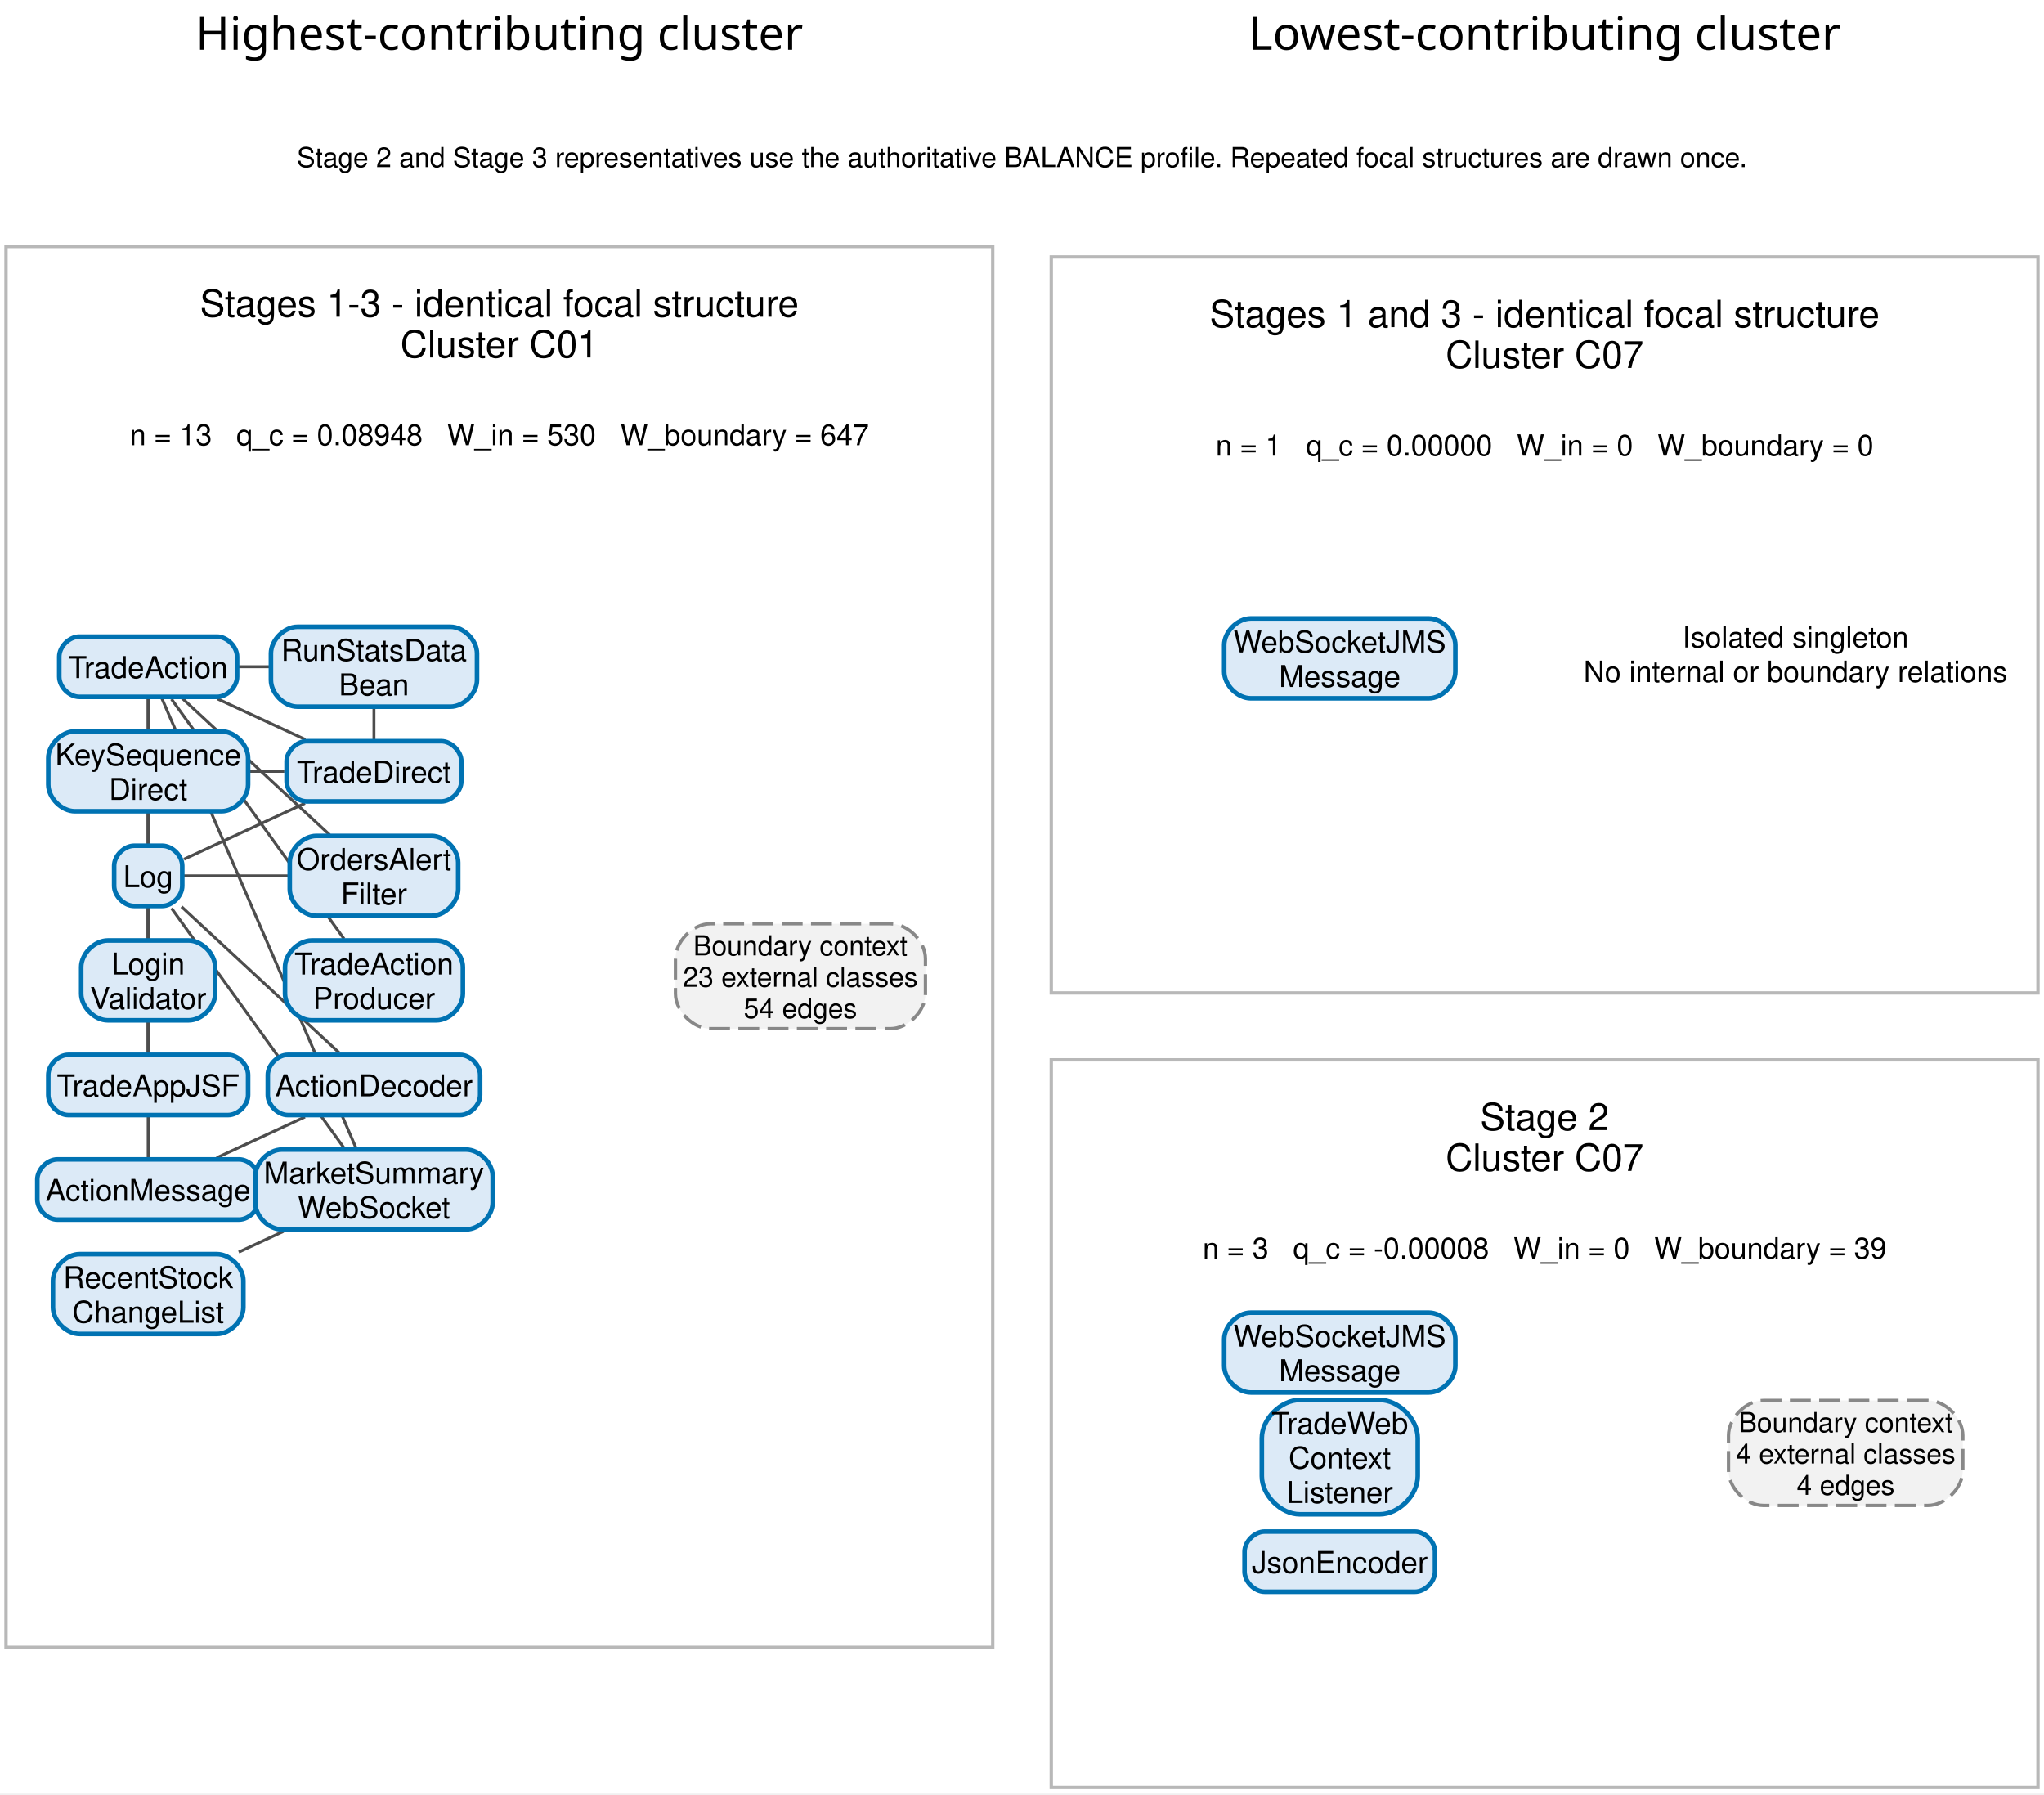
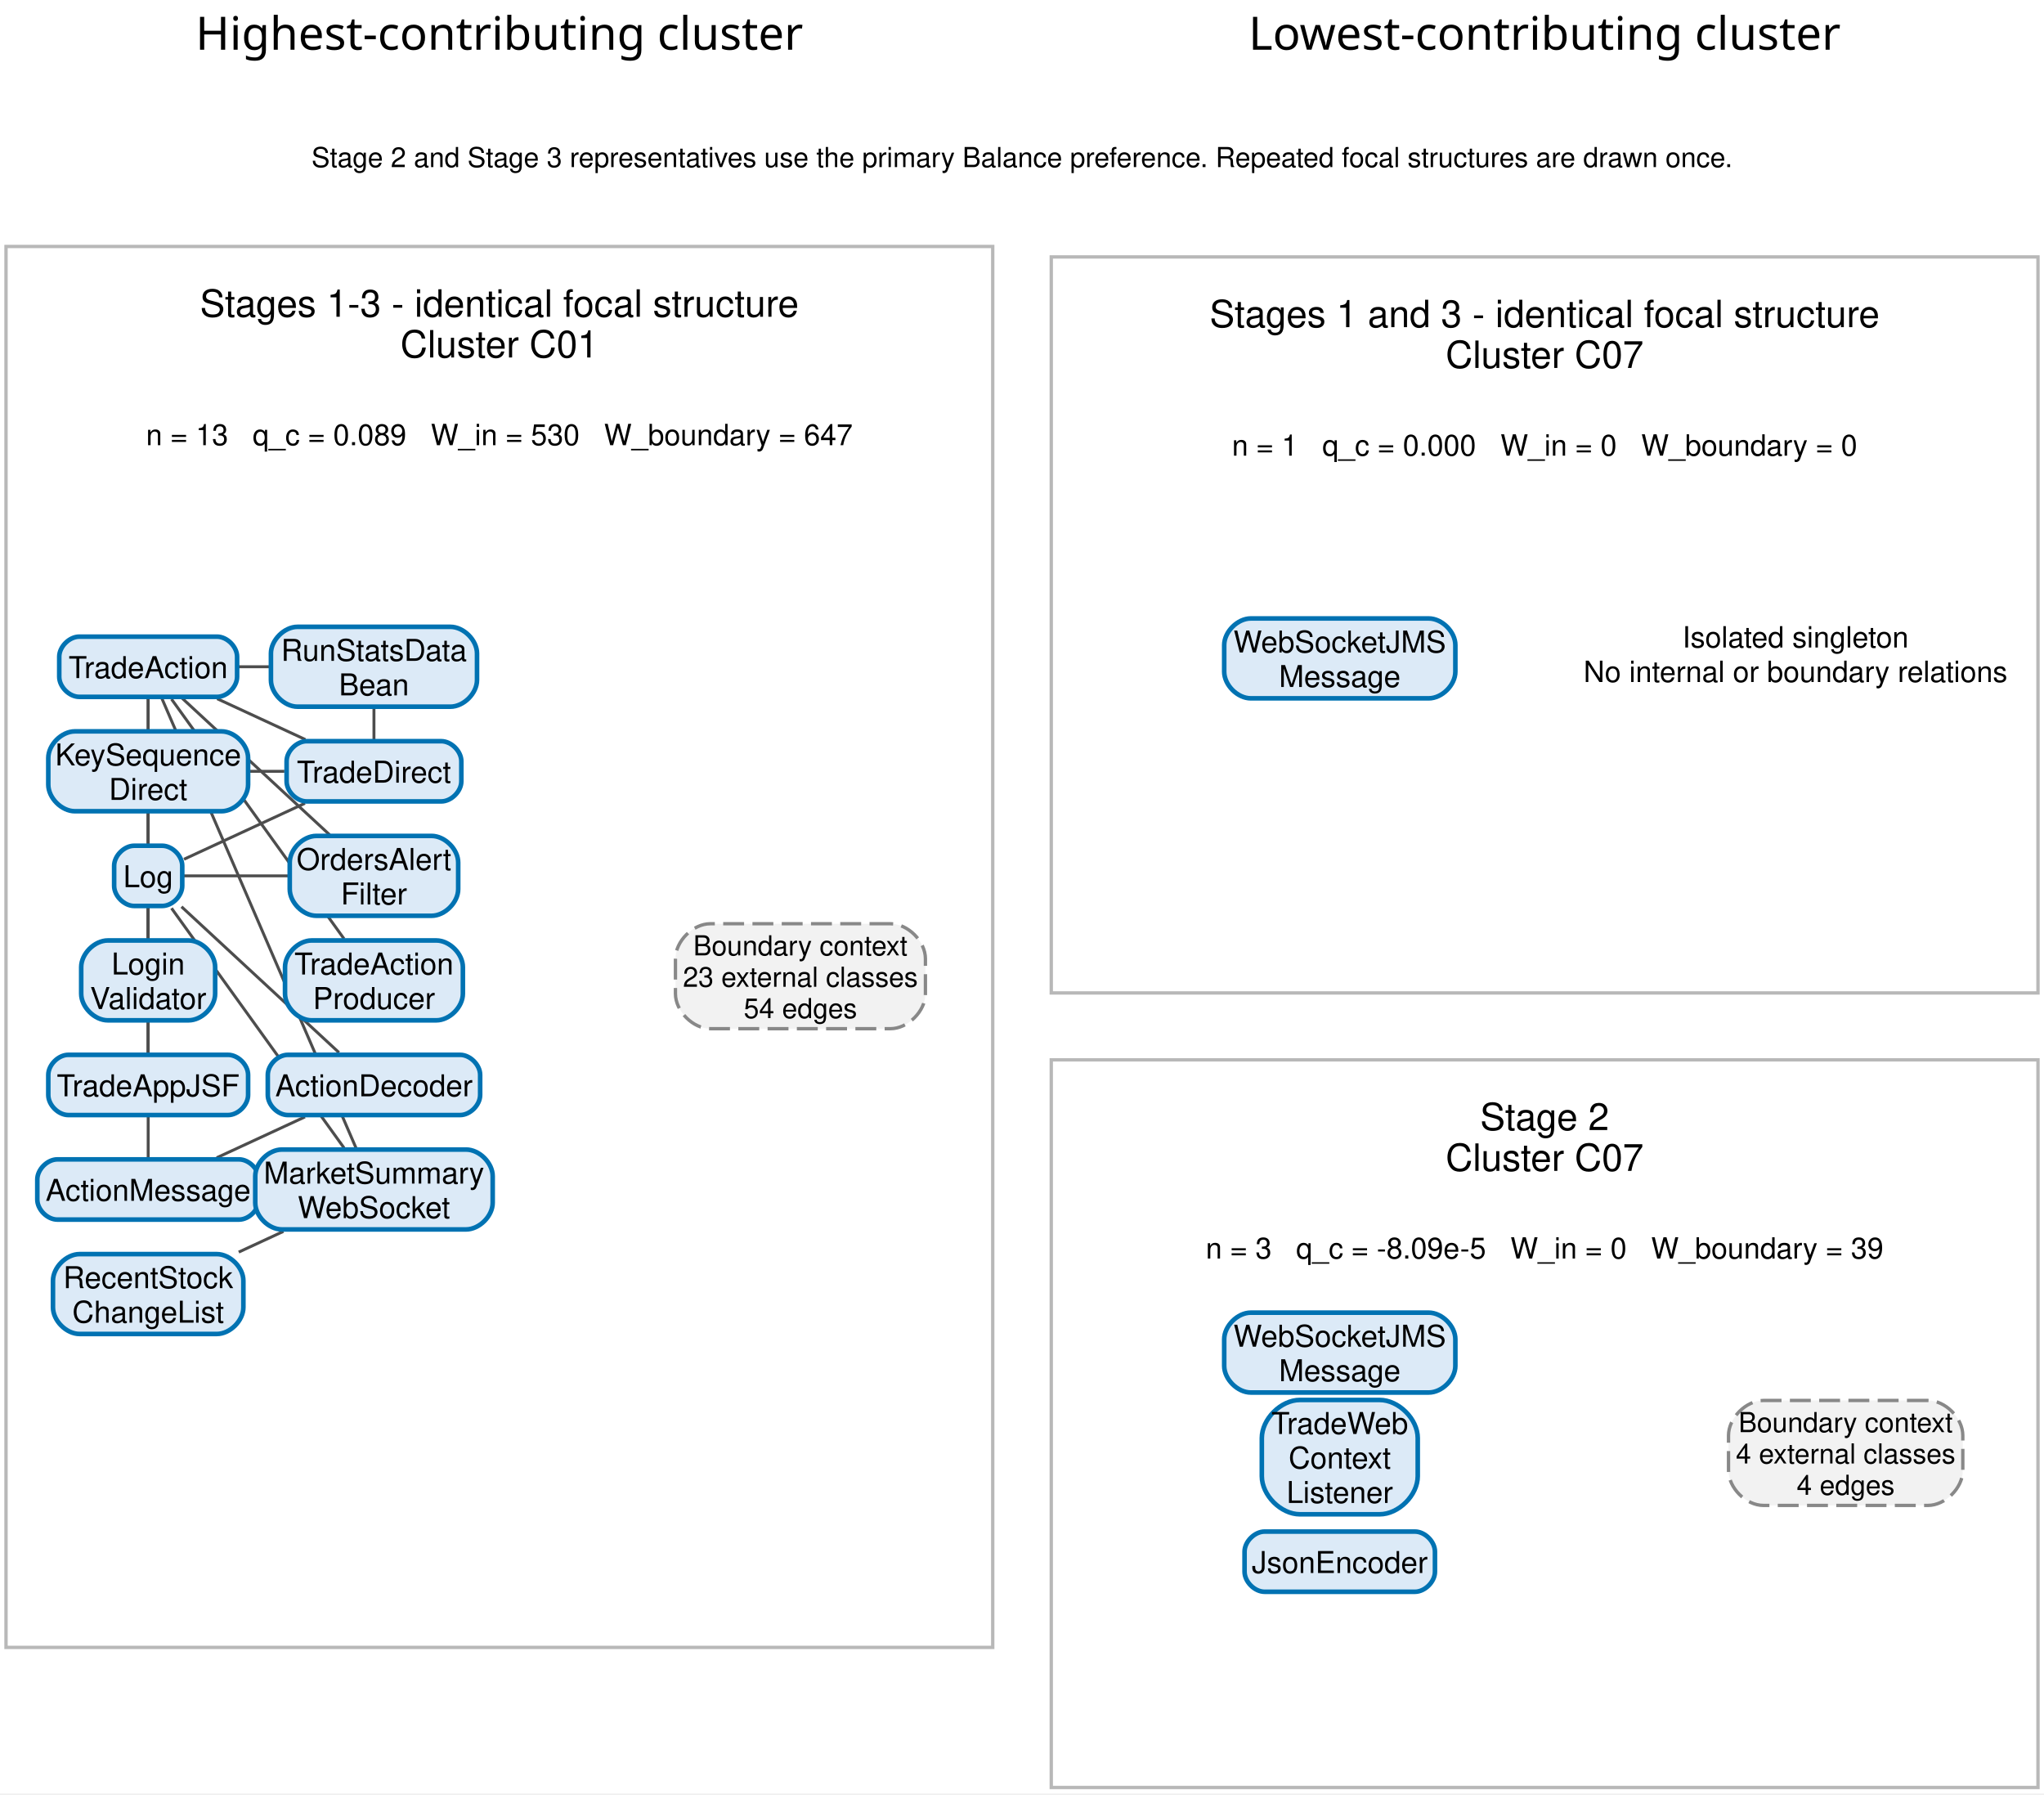
<svg xmlns="http://www.w3.org/2000/svg" xmlns:xlink="http://www.w3.org/1999/xlink" width="500pt" height="439pt" viewBox="0.00 0.00 500.00 439.00">
  <g id="graph0" class="graph" transform="scale(1.02275 1.02275) rotate(0) translate(1.44 427.44)">
    <polygon fill="white" stroke="none" points="-1.44,1.44 -1.44,-427.44 487.44,-427.44 487.44,1.44 -1.44,1.44" />
    <g id="edge1" class="edge">
      <path fill="none" stroke="#4d4d4d" stroke-width="0.7" d="M55.65,-268C58.12,-268 60.64,-268 63.15,-268" />
    </g>
    <g id="edge2" class="edge">
      <path fill="none" stroke="#4d4d4d" stroke-width="0.7" d="M50.5,-260.36C57.19,-257.26 64.92,-253.69 71.61,-250.59" />
    </g>
    <g id="edge3" class="edge">
      <path fill="none" stroke="#4d4d4d" stroke-width="0.7" d="M34,-260.62C34,-251.28 34,-235.25 34,-225.74" />
    </g>
    <g id="edge4" class="edge">
      <path fill="none" stroke="#4d4d4d" stroke-width="0.7" d="M41.97,-260.62C51.36,-251.93 66.99,-237.45 77.4,-227.82" />
    </g>
    <g id="edge5" class="edge">
      <path fill="none" stroke="#4d4d4d" stroke-width="0.7" d="M39.58,-260.26C49.44,-246.56 69.95,-218.08 80.84,-202.95" />
    </g>
    <g id="edge6" class="edge">
      <path fill="none" stroke="#4d4d4d" stroke-width="0.7" d="M34,-260.48C34,-241.95 34,-194.23 34,-175.6" />
    </g>
    <g id="edge7" class="edge">
      <path fill="none" stroke="#4d4d4d" stroke-width="0.7" d="M37.22,-260.56C46.48,-239.11 73.23,-177.19 83.71,-152.93" />
    </g>
    <g id="edge8" class="edge">
      <path fill="none" stroke="#4d4d4d" stroke-width="0.7" d="M88,-258.12C88,-255.61 88,-252.95 88,-250.57" />
    </g>
    <g id="edge9" class="edge">
      <path fill="none" stroke="#4d4d4d" stroke-width="0.7" d="M58.16,-243C60.97,-243 63.81,-243 66.58,-243" />
    </g>
    <g id="edge10" class="edge">
      <path fill="none" stroke="#4d4d4d" stroke-width="0.7" d="M34,-233.12C34,-230.61 34,-227.95 34,-225.57" />
    </g>
    <g id="edge11" class="edge">
      <path fill="none" stroke="#4d4d4d" stroke-width="0.7" d="M71.5,-235.36C61.95,-230.94 50.32,-225.56 42.57,-221.97" />
    </g>
    <g id="edge12" class="edge">
      <path fill="none" stroke="#4d4d4d" stroke-width="0.7" d="M42.44,-218C49.2,-218 58.98,-218 67.74,-218" />
    </g>
    <g id="edge13" class="edge">
      <path fill="none" stroke="#4d4d4d" stroke-width="0.7" d="M34,-210.36C34,-208.07 34,-205.51 34,-203.08" />
    </g>
    <g id="edge14" class="edge">
      <path fill="none" stroke="#4d4d4d" stroke-width="0.7" d="M34,-210.62C34,-201.28 34,-185.25 34,-175.74" />
    </g>
    <g id="edge15" class="edge">
      <path fill="none" stroke="#4d4d4d" stroke-width="0.7" d="M41.97,-210.62C52.06,-201.28 69.37,-185.25 79.64,-175.74" />
    </g>
    <g id="edge16" class="edge">
      <path fill="none" stroke="#4d4d4d" stroke-width="0.7" d="M34,-210.26C34,-195.73 34,-164.6 34,-150.37" />
    </g>
    <g id="edge17" class="edge">
      <path fill="none" stroke="#4d4d4d" stroke-width="0.7" d="M39.58,-210.26C49.44,-196.56 69.95,-168.08 80.84,-152.95" />
    </g>
    <g id="edge18" class="edge">
      <path fill="none" stroke="#4d4d4d" stroke-width="0.7" d="M71.5,-160.36C64.81,-157.26 57.08,-153.69 50.39,-150.59" />
    </g>
    <g id="edge19" class="edge">
      <path fill="none" stroke="#4d4d4d" stroke-width="0.7" d="M61,-143C61.11,-143 61.21,-143 61.32,-143" />
    </g>
    <g id="edge20" class="edge">
      <path fill="none" stroke="#4d4d4d" stroke-width="0.7" d="M66.35,-132.98C62.83,-131.35 59.18,-129.66 55.66,-128.03" />
    </g>
    <g id="node1" class="node">
      <text xml:space="preserve" text-anchor="middle" x="118" y="-415.55" font-family="Helvetica Bold" font-size="11.00">Highest-contributing cluster</text>
    </g>
    <g id="node2" class="node">
      <polygon fill="none" stroke="#b8b8b8" stroke-width="0.8" points="236,-368.5 0,-368.5 0,-33.5 236,-33.5 236,-368.5" />
    </g>
    <g id="node3" class="node">
      <text xml:space="preserve" text-anchor="middle" x="118" y="-351.7" font-family="Helvetica,sans-Serif" font-size="9.00">Stages 1-3 - identical focal structure</text>
      <text xml:space="preserve" text-anchor="middle" x="118" y="-341.95" font-family="Helvetica,sans-Serif" font-size="9.00">Cluster C01</text>
    </g>
    <g id="node4" class="node">
-       <text xml:space="preserve" text-anchor="middle" x="118" y="-320.98" font-family="Helvetica,sans-Serif" font-size="7.00">n = 13   q_c = 0.08948   W_in = 530   W_boundary = 647</text>
+       <text xml:space="preserve" text-anchor="middle" x="118" y="-320.98" font-family="Helvetica,sans-Serif" font-size="7.00">n = 13   q_c = 0.089   W_in = 530   W_boundary = 647</text>
    </g>
    <g id="node5" class="node">
      <g id="a_node5">
        <a xlink:title="com.ibm.websphere.samples.daytrader.TradeAction">
          <path fill="#dceaf7" stroke="#0072b2" stroke-width="1.1" d="M50.47,-275.2C50.47,-275.2 17.53,-275.2 17.53,-275.2 15.13,-275.2 12.73,-272.8 12.73,-270.4 12.73,-270.4 12.73,-265.6 12.73,-265.6 12.73,-263.2 15.13,-260.8 17.53,-260.8 17.53,-260.8 50.47,-260.8 50.47,-260.8 52.87,-260.8 55.27,-263.2 55.27,-265.6 55.27,-265.6 55.27,-270.4 55.27,-270.4 55.27,-272.8 52.87,-275.2 50.47,-275.2" />
          <text xml:space="preserve" text-anchor="middle" x="34" y="-265.29" font-family="Helvetica,sans-Serif" font-size="7.20">TradeAction</text>
        </a>
      </g>
    </g>
    <g id="node6" class="node">
      <g id="a_node6">
        <a xlink:title="com.ibm.websphere.samples.daytrader.beans.RunStatsDataBean">
          <path fill="#dceaf7" stroke="#0072b2" stroke-width="1.1" d="M106.28,-277.55C106.28,-277.55 69.72,-277.55 69.72,-277.55 66.54,-277.55 63.36,-274.36 63.36,-271.18 63.36,-271.18 63.36,-264.82 63.36,-264.82 63.36,-261.64 66.54,-258.45 69.72,-258.45 69.72,-258.45 106.28,-258.45 106.28,-258.45 109.46,-258.45 112.65,-261.64 112.65,-264.82 112.65,-264.82 112.65,-271.18 112.65,-271.18 112.65,-274.36 109.46,-277.55 106.28,-277.55" />
          <text xml:space="preserve" text-anchor="middle" x="88" y="-269.41" font-family="Helvetica,sans-Serif" font-size="7.20">RunStatsData</text>
          <text xml:space="preserve" text-anchor="middle" x="88" y="-261.16" font-family="Helvetica,sans-Serif" font-size="7.20">Bean</text>
        </a>
      </g>
    </g>
    <g id="node7" class="node">
      <g id="a_node7">
        <a xlink:title="com.ibm.websphere.samples.daytrader.direct.KeySequenceDirect">
          <path fill="#dceaf7" stroke="#0072b2" stroke-width="1.1" d="M51.53,-252.55C51.53,-252.55 16.47,-252.55 16.47,-252.55 13.29,-252.55 10.11,-249.36 10.11,-246.18 10.11,-246.18 10.11,-239.82 10.11,-239.82 10.11,-236.64 13.29,-233.45 16.47,-233.45 16.47,-233.45 51.53,-233.45 51.53,-233.45 54.71,-233.45 57.9,-236.64 57.9,-239.82 57.9,-239.82 57.9,-246.18 57.9,-246.18 57.9,-249.36 54.71,-252.55 51.53,-252.55" />
          <text xml:space="preserve" text-anchor="middle" x="34" y="-244.41" font-family="Helvetica,sans-Serif" font-size="7.20">KeySequence</text>
          <text xml:space="preserve" text-anchor="middle" x="34" y="-236.16" font-family="Helvetica,sans-Serif" font-size="7.20">Direct</text>
        </a>
      </g>
    </g>
    <g id="node8" class="node">
      <g id="a_node8">
        <a xlink:title="com.ibm.websphere.samples.daytrader.direct.TradeDirect">
          <path fill="#dceaf7" stroke="#0072b2" stroke-width="1.1" d="M104.1,-250.2C104.1,-250.2 71.91,-250.2 71.91,-250.2 69.51,-250.2 67.11,-247.8 67.11,-245.4 67.11,-245.4 67.11,-240.6 67.11,-240.6 67.11,-238.2 69.51,-235.8 71.91,-235.8 71.91,-235.8 104.1,-235.8 104.1,-235.8 106.5,-235.8 108.9,-238.2 108.9,-240.6 108.9,-240.6 108.9,-245.4 108.9,-245.4 108.9,-247.8 106.5,-250.2 104.1,-250.2" />
          <text xml:space="preserve" text-anchor="middle" x="88" y="-240.29" font-family="Helvetica,sans-Serif" font-size="7.20">TradeDirect</text>
        </a>
      </g>
    </g>
    <g id="node9" class="node">
      <g id="a_node9">
        <a xlink:title="com.ibm.websphere.samples.daytrader.util.Log">
          <path fill="#dceaf7" stroke="#0072b2" stroke-width="1.1" d="M37.35,-225.2C37.35,-225.2 30.66,-225.2 30.66,-225.2 28.26,-225.2 25.86,-222.8 25.86,-220.4 25.86,-220.4 25.86,-215.6 25.86,-215.6 25.86,-213.2 28.26,-210.8 30.66,-210.8 30.66,-210.8 37.35,-210.8 37.35,-210.8 39.75,-210.8 42.15,-213.2 42.15,-215.6 42.15,-215.6 42.15,-220.4 42.15,-220.4 42.15,-222.8 39.75,-225.2 37.35,-225.2" />
          <text xml:space="preserve" text-anchor="middle" x="34" y="-215.29" font-family="Helvetica,sans-Serif" font-size="7.20">Log</text>
        </a>
      </g>
    </g>
    <g id="node10" class="node">
      <g id="a_node10">
        <a xlink:title="com.ibm.websphere.samples.daytrader.web.OrdersAlertFilter">
          <path fill="#dceaf7" stroke="#0072b2" stroke-width="1.1" d="M101.78,-227.55C101.78,-227.55 74.22,-227.55 74.22,-227.55 71.04,-227.55 67.86,-224.36 67.86,-221.18 67.86,-221.18 67.86,-214.82 67.86,-214.82 67.86,-211.64 71.04,-208.45 74.22,-208.45 74.22,-208.45 101.78,-208.45 101.78,-208.45 104.96,-208.45 108.15,-211.64 108.15,-214.82 108.15,-214.82 108.15,-221.18 108.15,-221.18 108.15,-224.36 104.96,-227.55 101.78,-227.55" />
          <text xml:space="preserve" text-anchor="middle" x="88" y="-219.41" font-family="Helvetica,sans-Serif" font-size="7.20">OrdersAlert</text>
          <text xml:space="preserve" text-anchor="middle" x="88" y="-211.16" font-family="Helvetica,sans-Serif" font-size="7.20">Filter</text>
        </a>
      </g>
    </g>
    <g id="node11" class="node">
      <g id="a_node11">
        <a xlink:title="com.ibm.websphere.samples.daytrader.web.jsf.LoginValidator">
          <path fill="#dceaf7" stroke="#0072b2" stroke-width="1.1" d="M43.66,-202.55C43.66,-202.55 24.34,-202.55 24.34,-202.55 21.16,-202.55 17.98,-199.36 17.98,-196.18 17.98,-196.18 17.98,-189.82 17.98,-189.82 17.98,-186.64 21.16,-183.45 24.34,-183.45 24.34,-183.45 43.66,-183.45 43.66,-183.45 46.84,-183.45 50.02,-186.64 50.02,-189.82 50.02,-189.82 50.02,-196.18 50.02,-196.18 50.02,-199.36 46.84,-202.55 43.66,-202.55" />
          <text xml:space="preserve" text-anchor="middle" x="34" y="-194.41" font-family="Helvetica,sans-Serif" font-size="7.20">Login</text>
          <text xml:space="preserve" text-anchor="middle" x="34" y="-186.16" font-family="Helvetica,sans-Serif" font-size="7.20">Validator</text>
        </a>
      </g>
    </g>
    <g id="node12" class="node">
      <g id="a_node12">
        <a xlink:title="com.ibm.websphere.samples.daytrader.web.jsf.TradeActionProducer">
          <path fill="#dceaf7" stroke="#0072b2" stroke-width="1.1" d="M102.91,-202.55C102.91,-202.55 73.09,-202.55 73.09,-202.55 69.91,-202.55 66.73,-199.36 66.73,-196.18 66.73,-196.18 66.73,-189.82 66.73,-189.82 66.73,-186.64 69.91,-183.45 73.09,-183.45 73.09,-183.45 102.91,-183.45 102.91,-183.45 106.09,-183.45 109.27,-186.64 109.27,-189.82 109.27,-189.82 109.27,-196.18 109.27,-196.18 109.27,-199.36 106.09,-202.55 102.91,-202.55" />
          <text xml:space="preserve" text-anchor="middle" x="88" y="-194.41" font-family="Helvetica,sans-Serif" font-size="7.20">TradeAction</text>
          <text xml:space="preserve" text-anchor="middle" x="88" y="-186.16" font-family="Helvetica,sans-Serif" font-size="7.20">Producer</text>
        </a>
      </g>
    </g>
    <g id="node13" class="node">
      <g id="a_node13">
        <a xlink:title="com.ibm.websphere.samples.daytrader.web.jsf.TradeAppJSF">
          <path fill="#dceaf7" stroke="#0072b2" stroke-width="1.1" d="M53.1,-175.2C53.1,-175.2 14.91,-175.2 14.91,-175.2 12.51,-175.2 10.11,-172.8 10.11,-170.4 10.11,-170.4 10.11,-165.6 10.11,-165.6 10.11,-163.2 12.51,-160.8 14.91,-160.8 14.91,-160.8 53.1,-160.8 53.1,-160.8 55.5,-160.8 57.9,-163.2 57.9,-165.6 57.9,-165.6 57.9,-170.4 57.9,-170.4 57.9,-172.8 55.5,-175.2 53.1,-175.2" />
          <text xml:space="preserve" text-anchor="middle" x="34" y="-165.29" font-family="Helvetica,sans-Serif" font-size="7.20">TradeAppJSF</text>
        </a>
      </g>
    </g>
    <g id="node14" class="node">
      <g id="a_node14">
        <a xlink:title="com.ibm.websphere.samples.daytrader.web.websocket.ActionDecoder">
          <path fill="#dceaf7" stroke="#0072b2" stroke-width="1.1" d="M108.6,-175.2C108.6,-175.2 67.41,-175.2 67.41,-175.2 65.01,-175.2 62.61,-172.8 62.61,-170.4 62.61,-170.4 62.61,-165.6 62.61,-165.6 62.61,-163.2 65.01,-160.8 67.41,-160.8 67.41,-160.8 108.6,-160.8 108.6,-160.8 111,-160.8 113.4,-163.2 113.4,-165.6 113.4,-165.6 113.4,-170.4 113.4,-170.4 113.4,-172.8 111,-175.2 108.6,-175.2" />
          <text xml:space="preserve" text-anchor="middle" x="88" y="-165.29" font-family="Helvetica,sans-Serif" font-size="7.20">ActionDecoder</text>
        </a>
      </g>
    </g>
    <g id="node15" class="node">
      <g id="a_node15">
        <a xlink:title="com.ibm.websphere.samples.daytrader.web.websocket.ActionMessage">
          <path fill="#dceaf7" stroke="#0072b2" stroke-width="1.1" d="M55.72,-150.2C55.72,-150.2 12.28,-150.2 12.28,-150.2 9.88,-150.2 7.48,-147.8 7.48,-145.4 7.48,-145.4 7.48,-140.6 7.48,-140.6 7.48,-138.2 9.88,-135.8 12.28,-135.8 12.28,-135.8 55.72,-135.8 55.72,-135.8 58.12,-135.8 60.52,-138.2 60.52,-140.6 60.52,-140.6 60.52,-145.4 60.52,-145.4 60.52,-147.8 58.12,-150.2 55.72,-150.2" />
          <text xml:space="preserve" text-anchor="middle" x="34" y="-140.29" font-family="Helvetica,sans-Serif" font-size="7.20">ActionMessage</text>
        </a>
      </g>
    </g>
    <g id="node16" class="node">
      <g id="a_node16">
        <a xlink:title="com.ibm.websphere.samples.daytrader.web.websocket.MarketSummaryWebSocket">
          <path fill="#dceaf7" stroke="#0072b2" stroke-width="1.1" d="M110.03,-152.55C110.03,-152.55 65.97,-152.55 65.97,-152.55 62.79,-152.55 59.61,-149.36 59.61,-146.18 59.61,-146.18 59.61,-139.82 59.61,-139.82 59.61,-136.64 62.79,-133.45 65.97,-133.45 65.97,-133.45 110.03,-133.45 110.03,-133.45 113.21,-133.45 116.4,-136.64 116.4,-139.82 116.4,-139.82 116.4,-146.18 116.4,-146.18 116.4,-149.36 113.21,-152.55 110.03,-152.55" />
          <text xml:space="preserve" text-anchor="middle" x="88" y="-144.41" font-family="Helvetica,sans-Serif" font-size="7.20">MarketSummary</text>
          <text xml:space="preserve" text-anchor="middle" x="88" y="-136.16" font-family="Helvetica,sans-Serif" font-size="7.20">WebSocket</text>
        </a>
      </g>
    </g>
    <g id="node17" class="node">
      <g id="a_node17">
        <a xlink:title="com.ibm.websphere.samples.daytrader.web.websocket.RecentStockChangeList">
          <path fill="#dceaf7" stroke="#0072b2" stroke-width="1.1" d="M50.41,-127.55C50.41,-127.55 17.59,-127.55 17.59,-127.55 14.41,-127.55 11.23,-124.36 11.23,-121.18 11.23,-121.18 11.23,-114.82 11.23,-114.82 11.23,-111.64 14.41,-108.45 17.59,-108.45 17.59,-108.45 50.41,-108.45 50.41,-108.45 53.59,-108.45 56.77,-111.64 56.77,-114.82 56.77,-114.82 56.77,-121.18 56.77,-121.18 56.77,-124.36 53.59,-127.55 50.41,-127.55" />
          <text xml:space="preserve" text-anchor="middle" x="34" y="-119.41" font-family="Helvetica,sans-Serif" font-size="7.20">RecentStock</text>
          <text xml:space="preserve" text-anchor="middle" x="34" y="-111.16" font-family="Helvetica,sans-Serif" font-size="7.20">ChangeList</text>
        </a>
      </g>
    </g>
    <g id="node18" class="node">
      <g id="a_node18">
        <a xlink:title="com.ibm.websphere.samples.daytrader.TradeServices; com.ibm.websphere.samples.daytrader.beans.MarketSummaryDataBean; com.ibm.websphere.samples.daytrader.ejb3.DTBroker3MDB; com.ibm.websphere.samples.daytrader.ejb3.DTStreamer3MDB; com.ibm.websphere.samples.daytrader.ejb3.MarketSummarySingleton; com.ibm.websphere.samples.daytrader.ejb3.TradeSLSBBean; com.ibm.websphere.samples.daytrader.entities.AccountDataBean; com.ibm.websphere.samples.daytrader.entities.AccountProfileDataBean; com.ibm.websphere.samples.daytrader.entities.HoldingDataBean; com.ibm.websphere.samples.daytrader.entities.OrderDataBean; com.ibm.websphere.samples.daytrader.entities.QuoteDataBean; com.ibm.websphere.samples.daytrader.util.CompleteOrderThread; com.ibm.websphere.samples.daytrader.util.KeyBlock; com.ibm.websphere.samples.daytrader.util.MDBStats; com.ibm.websphere.samples.daytrader.util.TradeConfig; com.ibm.websphere.samples.daytrader.web.TradeServletAction; com.ibm.websphere.samples.daytrader.web.TradeWebContextListener; com.ibm.websphere.samples.daytrader.web.jsf.AccountDataJSF; com.ibm.websphere.samples.daytrader.web.jsf.MarketSummaryJSF; com.ibm.websphere.samples.daytrader.web.jsf.OrderDataJSF; com.ibm.websphere.samples.daytrader.web.jsf.PortfolioJSF; com.ibm.websphere.samples.daytrader.web.jsf.QuoteJSF; com.ibm.websphere.samples.daytrader.web.jsf.TradeConfigJSF">
          <path fill="#f2f2f2" stroke="#888888" stroke-width="0.8" stroke-dasharray="5,2" d="M211.53,-206.55C211.53,-206.55 168.47,-206.55 168.47,-206.55 164.29,-206.55 160.11,-202.36 160.11,-198.18 160.11,-198.18 160.11,-189.82 160.11,-189.82 160.11,-185.64 164.29,-181.45 168.47,-181.45 168.47,-181.45 211.53,-181.45 211.53,-181.45 215.71,-181.45 219.9,-185.64 219.9,-189.82 219.9,-189.82 219.9,-198.18 219.9,-198.18 219.9,-202.36 215.71,-206.55 211.53,-206.55" />
          <text xml:space="preserve" text-anchor="middle" x="190" y="-198.98" font-family="Helvetica,sans-Serif" font-size="6.60">Boundary context</text>
          <text xml:space="preserve" text-anchor="middle" x="190" y="-191.48" font-family="Helvetica,sans-Serif" font-size="6.60">23 external classes</text>
          <text xml:space="preserve" text-anchor="middle" x="190" y="-183.98" font-family="Helvetica,sans-Serif" font-size="6.60">54 edges</text>
        </a>
      </g>
    </g>
    <g id="node19" class="node">
      <text xml:space="preserve" text-anchor="middle" x="368" y="-415.55" font-family="Helvetica Bold" font-size="11.00">Lowest-contributing cluster</text>
    </g>
    <g id="node20" class="node">
      <polygon fill="none" stroke="#b8b8b8" stroke-width="0.8" points="486,-366 250,-366 250,-190 486,-190 486,-366" />
    </g>
    <g id="node21" class="node">
      <text xml:space="preserve" text-anchor="middle" x="368" y="-349.2" font-family="Helvetica,sans-Serif" font-size="9.00">Stages 1 and 3 - identical focal structure</text>
      <text xml:space="preserve" text-anchor="middle" x="368" y="-339.45" font-family="Helvetica,sans-Serif" font-size="9.00">Cluster C07</text>
    </g>
    <g id="node22" class="node">
-       <text xml:space="preserve" text-anchor="middle" x="368" y="-318.48" font-family="Helvetica,sans-Serif" font-size="7.00">n = 1   q_c = 0.00000   W_in = 0   W_boundary = 0</text>
+       <text xml:space="preserve" text-anchor="middle" x="368" y="-318.48" font-family="Helvetica,sans-Serif" font-size="7.00">n = 1   q_c = 0.000   W_in = 0   W_boundary = 0</text>
    </g>
    <g id="node23" class="node">
      <g id="a_node23">
        <a xlink:title="com.ibm.websphere.samples.daytrader.util.WebSocketJMSMessage">
          <path fill="#dceaf7" stroke="#0072b2" stroke-width="1.1" d="M340.28,-279.55C340.28,-279.55 297.72,-279.55 297.72,-279.55 294.54,-279.55 291.36,-276.36 291.36,-273.18 291.36,-273.18 291.36,-266.82 291.36,-266.82 291.36,-263.64 294.54,-260.45 297.72,-260.45 297.72,-260.45 340.28,-260.45 340.28,-260.45 343.46,-260.45 346.65,-263.64 346.65,-266.82 346.65,-266.82 346.65,-273.18 346.65,-273.18 346.65,-276.36 343.46,-279.55 340.28,-279.55" />
          <text xml:space="preserve" text-anchor="middle" x="319" y="-271.41" font-family="Helvetica,sans-Serif" font-size="7.20">WebSocketJMS</text>
          <text xml:space="preserve" text-anchor="middle" x="319" y="-263.16" font-family="Helvetica,sans-Serif" font-size="7.20">Message</text>
        </a>
      </g>
    </g>
    <g id="node24" class="node">
      <text xml:space="preserve" text-anchor="middle" x="428" y="-272.6" font-family="Helvetica,sans-Serif" font-size="7.00">Isolated singleton</text>
      <text xml:space="preserve" text-anchor="middle" x="428" y="-264.35" font-family="Helvetica,sans-Serif" font-size="7.00">No internal or boundary relations</text>
    </g>
    <g id="node25" class="node">
      <polygon fill="none" stroke="#b8b8b8" stroke-width="0.8" points="486,-174 250,-174 250,0 486,0 486,-174" />
    </g>
    <g id="node26" class="node">
      <text xml:space="preserve" text-anchor="middle" x="368" y="-157.2" font-family="Helvetica,sans-Serif" font-size="9.00">Stage 2</text>
      <text xml:space="preserve" text-anchor="middle" x="368" y="-147.45" font-family="Helvetica,sans-Serif" font-size="9.00">Cluster C07</text>
    </g>
    <g id="node27" class="node">
-       <text xml:space="preserve" text-anchor="middle" x="368" y="-126.48" font-family="Helvetica,sans-Serif" font-size="7.00">n = 3   q_c = -0.00008   W_in = 0   W_boundary = 39</text>
+       <text xml:space="preserve" text-anchor="middle" x="368" y="-126.48" font-family="Helvetica,sans-Serif" font-size="7.00">n = 3   q_c = -8.09e-5   W_in = 0   W_boundary = 39</text>
    </g>
    <g id="node28" class="node">
      <g id="a_node28">
        <a xlink:title="com.ibm.websphere.samples.daytrader.util.WebSocketJMSMessage">
          <path fill="#dceaf7" stroke="#0072b2" stroke-width="1.1" d="M340.28,-113.55C340.28,-113.55 297.72,-113.55 297.72,-113.55 294.54,-113.55 291.36,-110.36 291.36,-107.18 291.36,-107.18 291.36,-100.82 291.36,-100.82 291.36,-97.64 294.54,-94.45 297.72,-94.45 297.72,-94.45 340.28,-94.45 340.28,-94.45 343.46,-94.45 346.65,-97.64 346.65,-100.82 346.65,-100.82 346.65,-107.18 346.65,-107.18 346.65,-110.36 343.46,-113.55 340.28,-113.55" />
          <text xml:space="preserve" text-anchor="middle" x="319" y="-105.41" font-family="Helvetica,sans-Serif" font-size="7.20">WebSocketJMS</text>
          <text xml:space="preserve" text-anchor="middle" x="319" y="-97.16" font-family="Helvetica,sans-Serif" font-size="7.20">Message</text>
        </a>
      </g>
    </g>
    <g id="node29" class="node">
      <g id="a_node29">
        <a xlink:title="com.ibm.websphere.samples.daytrader.web.TradeWebContextListener">
          <path fill="#dceaf7" stroke="#0072b2" stroke-width="1.1" d="M328.53,-92.67C328.53,-92.67 309.47,-92.67 309.47,-92.67 304.91,-92.67 300.36,-88.11 300.36,-83.56 300.36,-83.56 300.36,-74.44 300.36,-74.44 300.36,-69.89 304.91,-65.33 309.47,-65.33 309.47,-65.33 328.53,-65.33 328.53,-65.33 333.09,-65.33 337.65,-69.89 337.65,-74.44 337.65,-74.44 337.65,-83.56 337.65,-83.56 337.65,-88.11 333.09,-92.67 328.53,-92.67" />
          <text xml:space="preserve" text-anchor="middle" x="319" y="-84.54" font-family="Helvetica,sans-Serif" font-size="7.20">TradeWeb</text>
          <text xml:space="preserve" text-anchor="middle" x="319" y="-76.29" font-family="Helvetica,sans-Serif" font-size="7.20">Context</text>
          <text xml:space="preserve" text-anchor="middle" x="319" y="-68.04" font-family="Helvetica,sans-Serif" font-size="7.20">Listener</text>
        </a>
      </g>
    </g>
    <g id="node30" class="node">
      <g id="a_node30">
        <a xlink:title="com.ibm.websphere.samples.daytrader.web.websocket.JsonEncoder">
          <path fill="#dceaf7" stroke="#0072b2" stroke-width="1.1" d="M336.97,-61.2C336.97,-61.2 301.03,-61.2 301.03,-61.2 298.63,-61.2 296.23,-58.8 296.23,-56.4 296.23,-56.4 296.23,-51.6 296.23,-51.6 296.23,-49.2 298.63,-46.8 301.03,-46.8 301.03,-46.8 336.97,-46.8 336.97,-46.8 339.37,-46.8 341.77,-49.2 341.77,-51.6 341.77,-51.6 341.77,-56.4 341.77,-56.4 341.77,-58.8 339.37,-61.2 336.97,-61.2" />
          <text xml:space="preserve" text-anchor="middle" x="319" y="-51.29" font-family="Helvetica,sans-Serif" font-size="7.20">JsonEncoder</text>
        </a>
      </g>
    </g>
    <g id="node31" class="node">
      <g id="a_node31">
        <a xlink:title="com.ibm.websphere.samples.daytrader.direct.TradeDirect; com.ibm.websphere.samples.daytrader.util.Log; com.ibm.websphere.samples.daytrader.util.TradeConfig; com.ibm.websphere.samples.daytrader.web.websocket.JsonMessage">
          <path fill="#f2f2f2" stroke="#888888" stroke-width="0.8" stroke-dasharray="5,2" d="M459.66,-92.55C459.66,-92.55 420.34,-92.55 420.34,-92.55 416.16,-92.55 411.98,-88.36 411.98,-84.18 411.98,-84.18 411.98,-75.82 411.98,-75.82 411.98,-71.64 416.16,-67.45 420.34,-67.45 420.34,-67.45 459.66,-67.45 459.66,-67.45 463.84,-67.45 468.02,-71.64 468.02,-75.82 468.02,-75.82 468.02,-84.18 468.02,-84.18 468.02,-88.36 463.84,-92.55 459.66,-92.55" />
          <text xml:space="preserve" text-anchor="middle" x="440" y="-84.98" font-family="Helvetica,sans-Serif" font-size="6.60">Boundary context</text>
          <text xml:space="preserve" text-anchor="middle" x="440" y="-77.48" font-family="Helvetica,sans-Serif" font-size="6.60">4 external classes</text>
          <text xml:space="preserve" text-anchor="middle" x="440" y="-69.98" font-family="Helvetica,sans-Serif" font-size="6.60">4 edges</text>
        </a>
      </g>
    </g>
    <g id="node32" class="node">
-       <text xml:space="preserve" text-anchor="middle" x="243" y="-387.48" font-family="Helvetica,sans-Serif" font-size="6.60">Stage 2 and Stage 3 representatives use the authoritative BALANCE profile. Repeated focal structures are drawn once.</text>
+       <text xml:space="preserve" text-anchor="middle" x="243" y="-387.48" font-family="Helvetica,sans-Serif" font-size="6.60">Stage 2 and Stage 3 representatives use the primary Balance preference. Repeated focal structures are drawn once.</text>
    </g>
  </g>
</svg>
